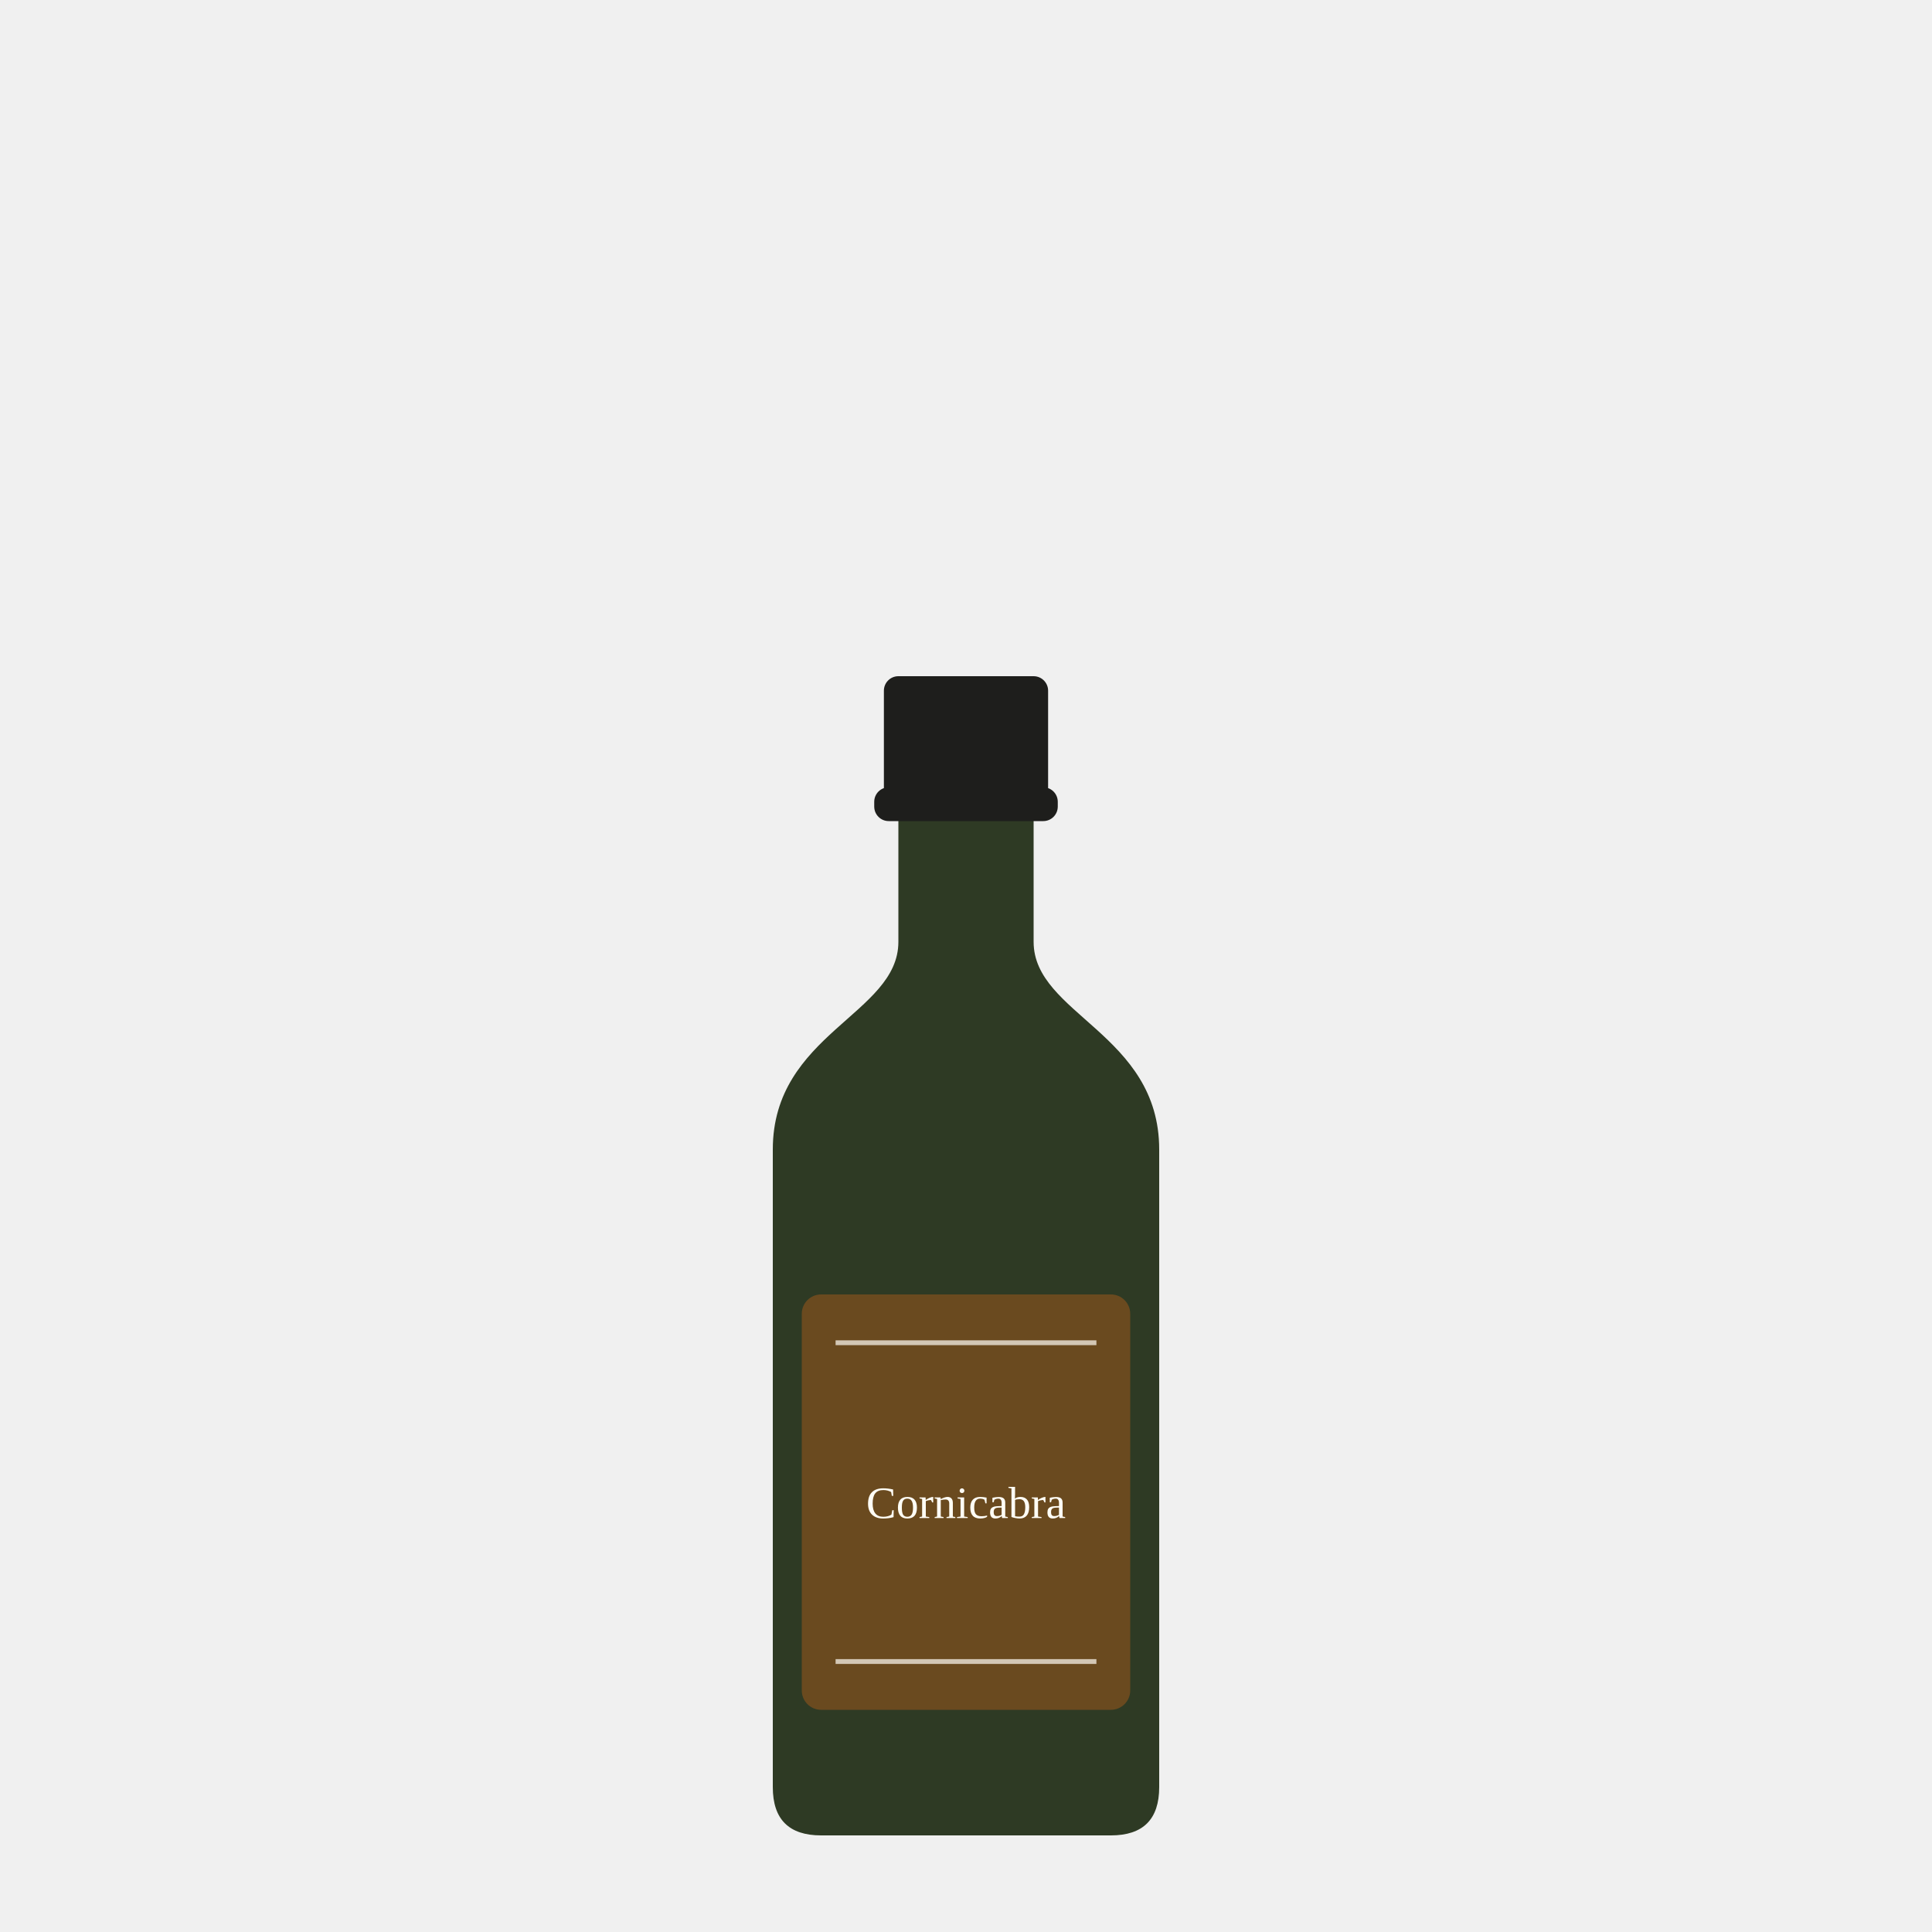
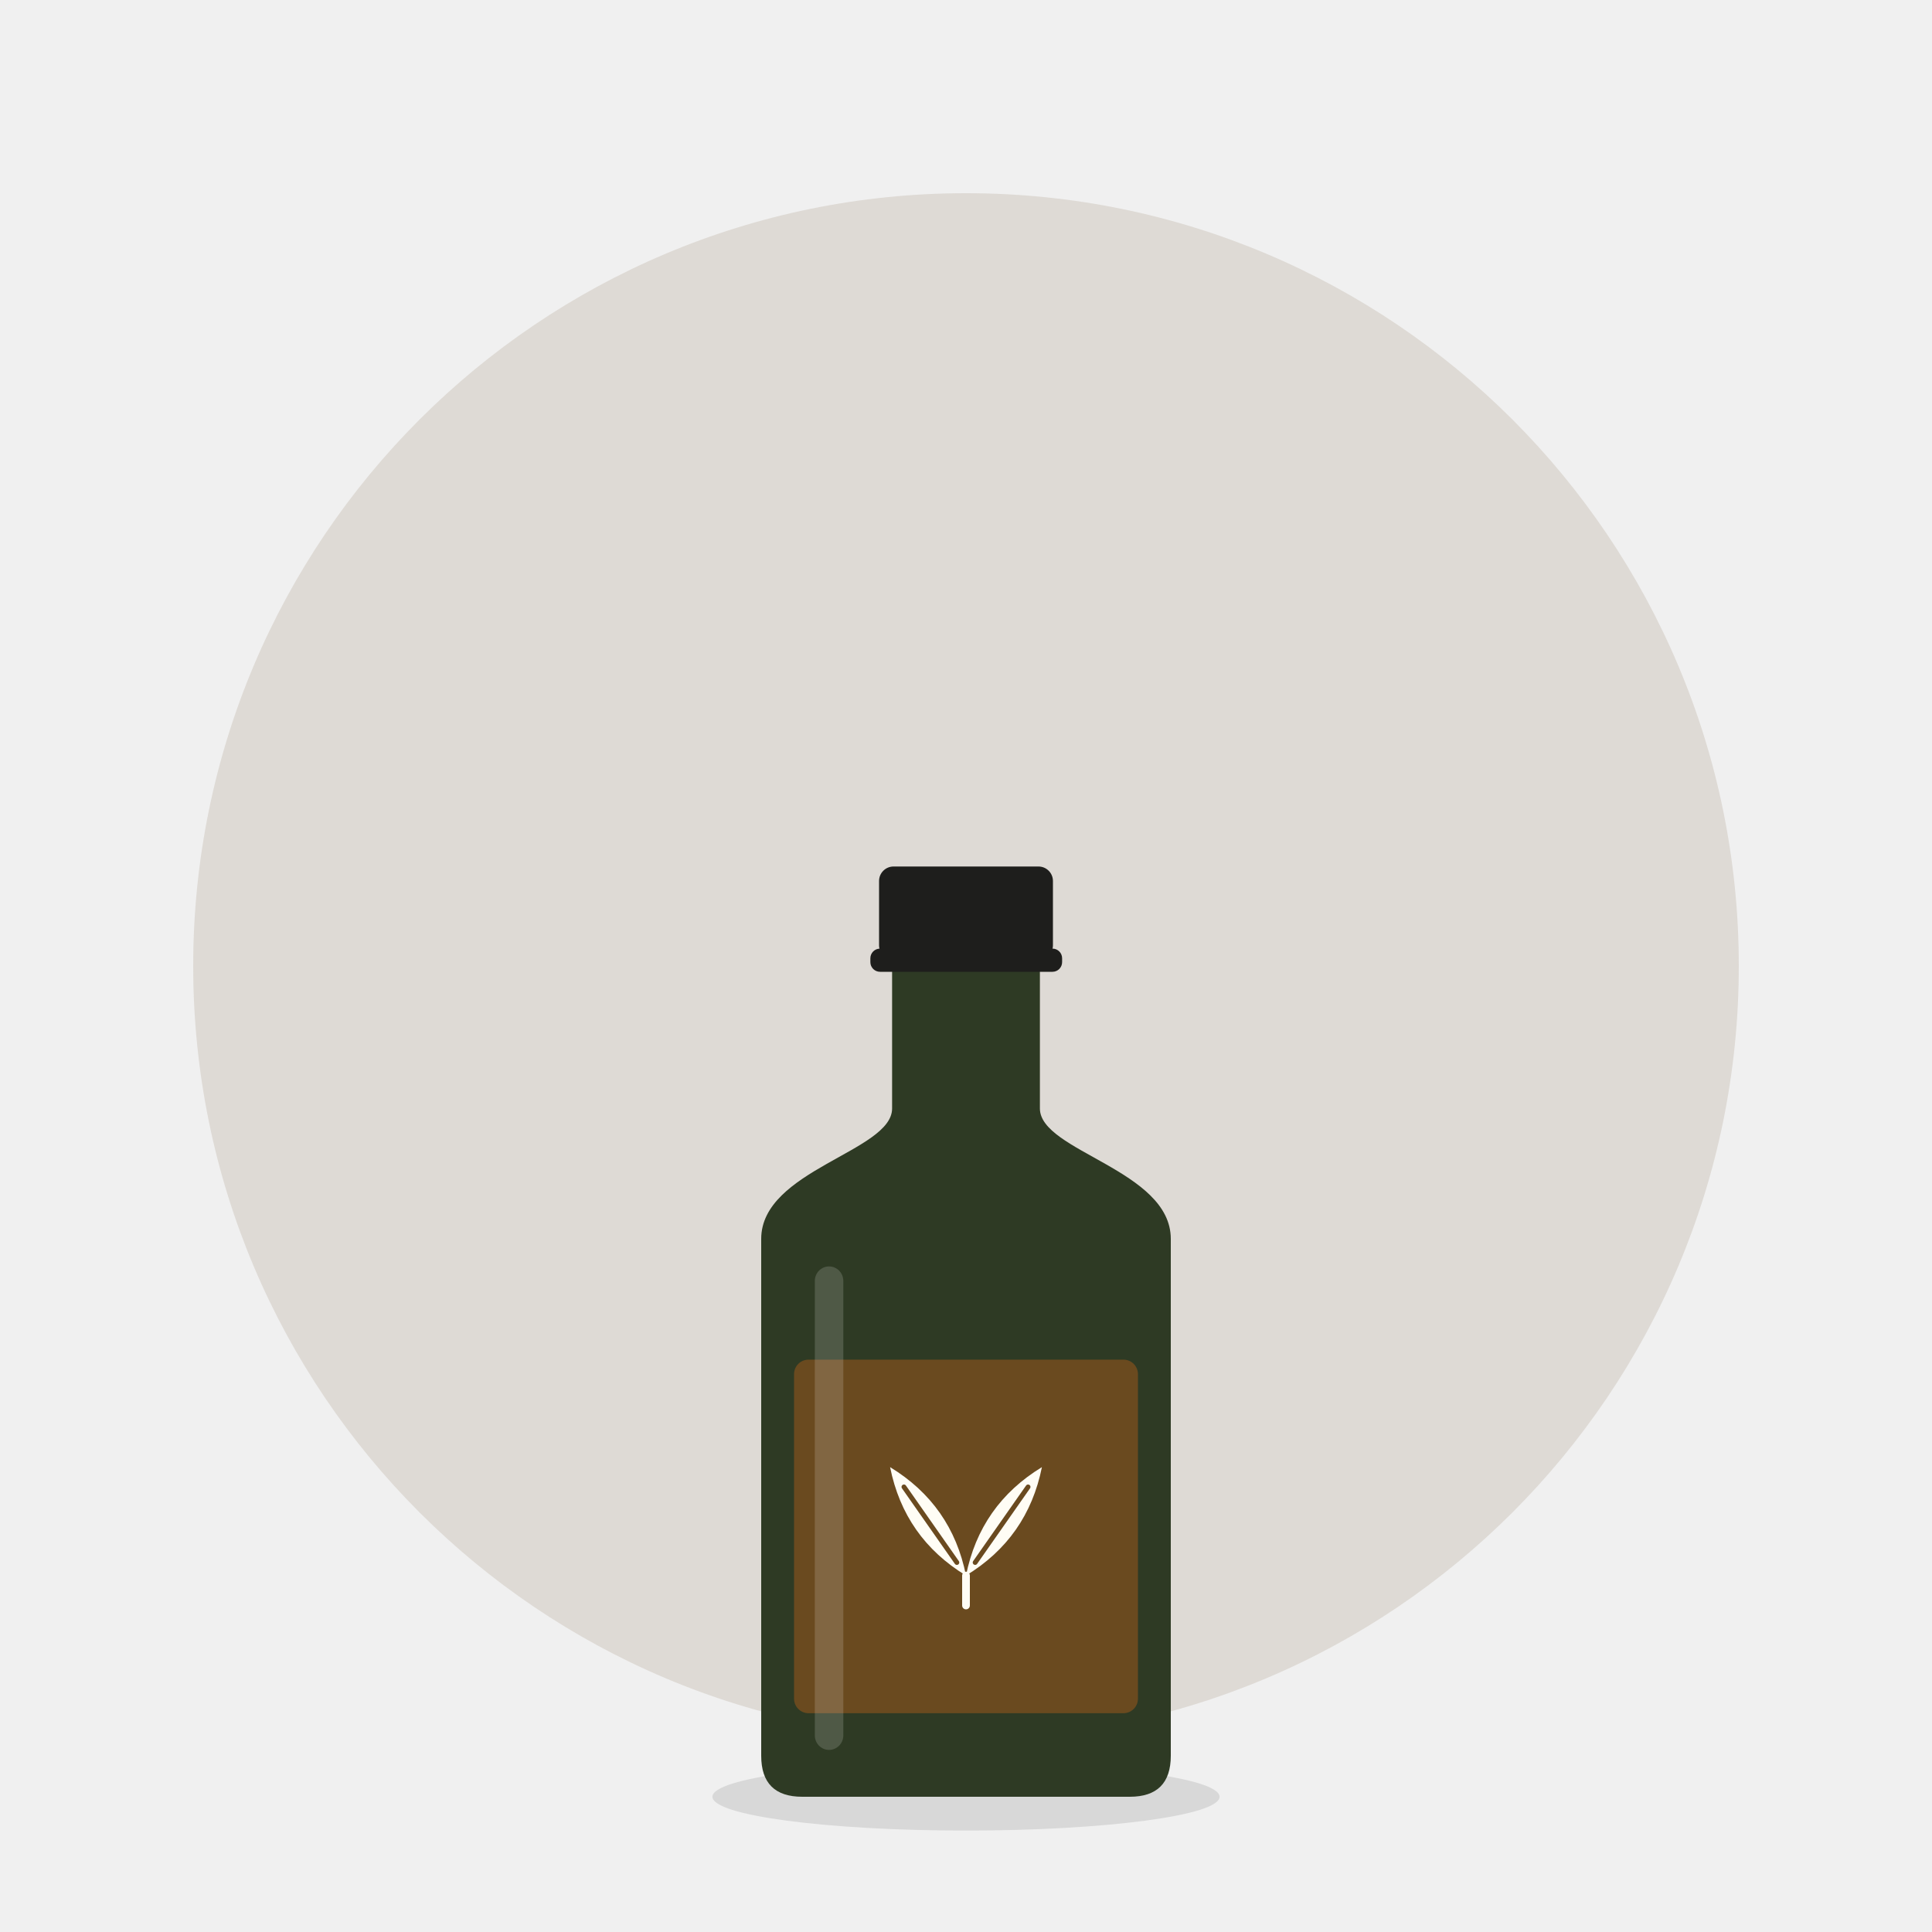
<svg xmlns="http://www.w3.org/2000/svg" viewBox="0 0 400 400" width="400" height="400" role="img">
-   <path d="M186 167 L186 195 C186 210 160 214 160 238 L160 370 Q160 380 170 380 L230 380 Q240 380 240 370 L240 238 C240 214 214 210 214 195 L214 167 Z" fill="#2E3A24" />
-   <rect x="181" y="163" width="38" height="7" rx="3" fill="#1E1E1C" />
-   <rect x="183" y="140" width="34" height="26" rx="3" fill="#1E1E1C" />
-   <rect x="166" y="268" width="68" height="86" rx="4" fill="#6A4A1F" />
-   <line x1="173" y1="278" x2="227" y2="278" stroke="#FFFDF5" stroke-width="1" stroke-opacity="0.7" />
-   <line x1="173" y1="344" x2="227" y2="344" stroke="#FFFDF5" stroke-width="1" stroke-opacity="0.7" />
-   <text x="200" y="314.3" text-anchor="middle" font-family="Georgia, 'Times New Roman', serif" font-size="9.3" fill="#FFFDF5">Cornicabra</text>
+   <circle cx="200" cy="200" r="160" fill="#6A4A1F" fill-opacity="0.13" />
+   <ellipse cx="200" cy="372" rx="52.5" ry="7" fill="#000000" fill-opacity="0.1" />
+   <path d="M184.7 198.7 L184.7 229.5 C184.7 238.4 157.6 242.2 157.6 256.5 L157.6 363.5 Q157.6 372 166.1 372 L233.9 372 Q242.4 372 242.4 363.5 L242.4 256.5 C242.4 242.2 215.3 238.4 215.3 229.5 L215.3 198.7 Z" fill="#2E3A24" />
+   <rect x="182" y="179.4" width="36" height="19.3" rx="3" fill="#1E1E1C" />
+   <rect x="180.2" y="196.4" width="39.7" height="4.8" rx="2" fill="#1E1E1C" />
+   <rect x="164.4" y="281.5" width="71.2" height="73.2" rx="3" fill="#6A4A1F" />
+   <g transform="translate(200 326.2)">
+     <g transform="rotate(-55)">
+       <path d="M0 0 Q13.7 -6 27.4 0 Q13.7 6 0 0 Z" fill="#FFFDF5" />
+       <line x1="3.3" y1="0" x2="22.4" y2="0" stroke="#6A4A1F" stroke-width="1" stroke-linecap="round" />
+     </g>
+     <g transform="rotate(-125)">
+       <path d="M0 0 Q13.7 -6 27.4 0 Q13.7 6 0 0 Z" fill="#FFFDF5" />
+       <line x1="3.3" y1="0" x2="22.4" y2="0" stroke="#6A4A1F" stroke-width="1" stroke-linecap="round" />
+     </g>
+     <line x1="0" y1="0" x2="0" y2="6.2" stroke="#FFFDF5" stroke-width="1.6" stroke-linecap="round" />
+   </g>
+   <rect x="168.7" y="262.2" width="5.9" height="100.1" rx="3" fill="#FFFFFF" fill-opacity="0.16" />
</svg>
